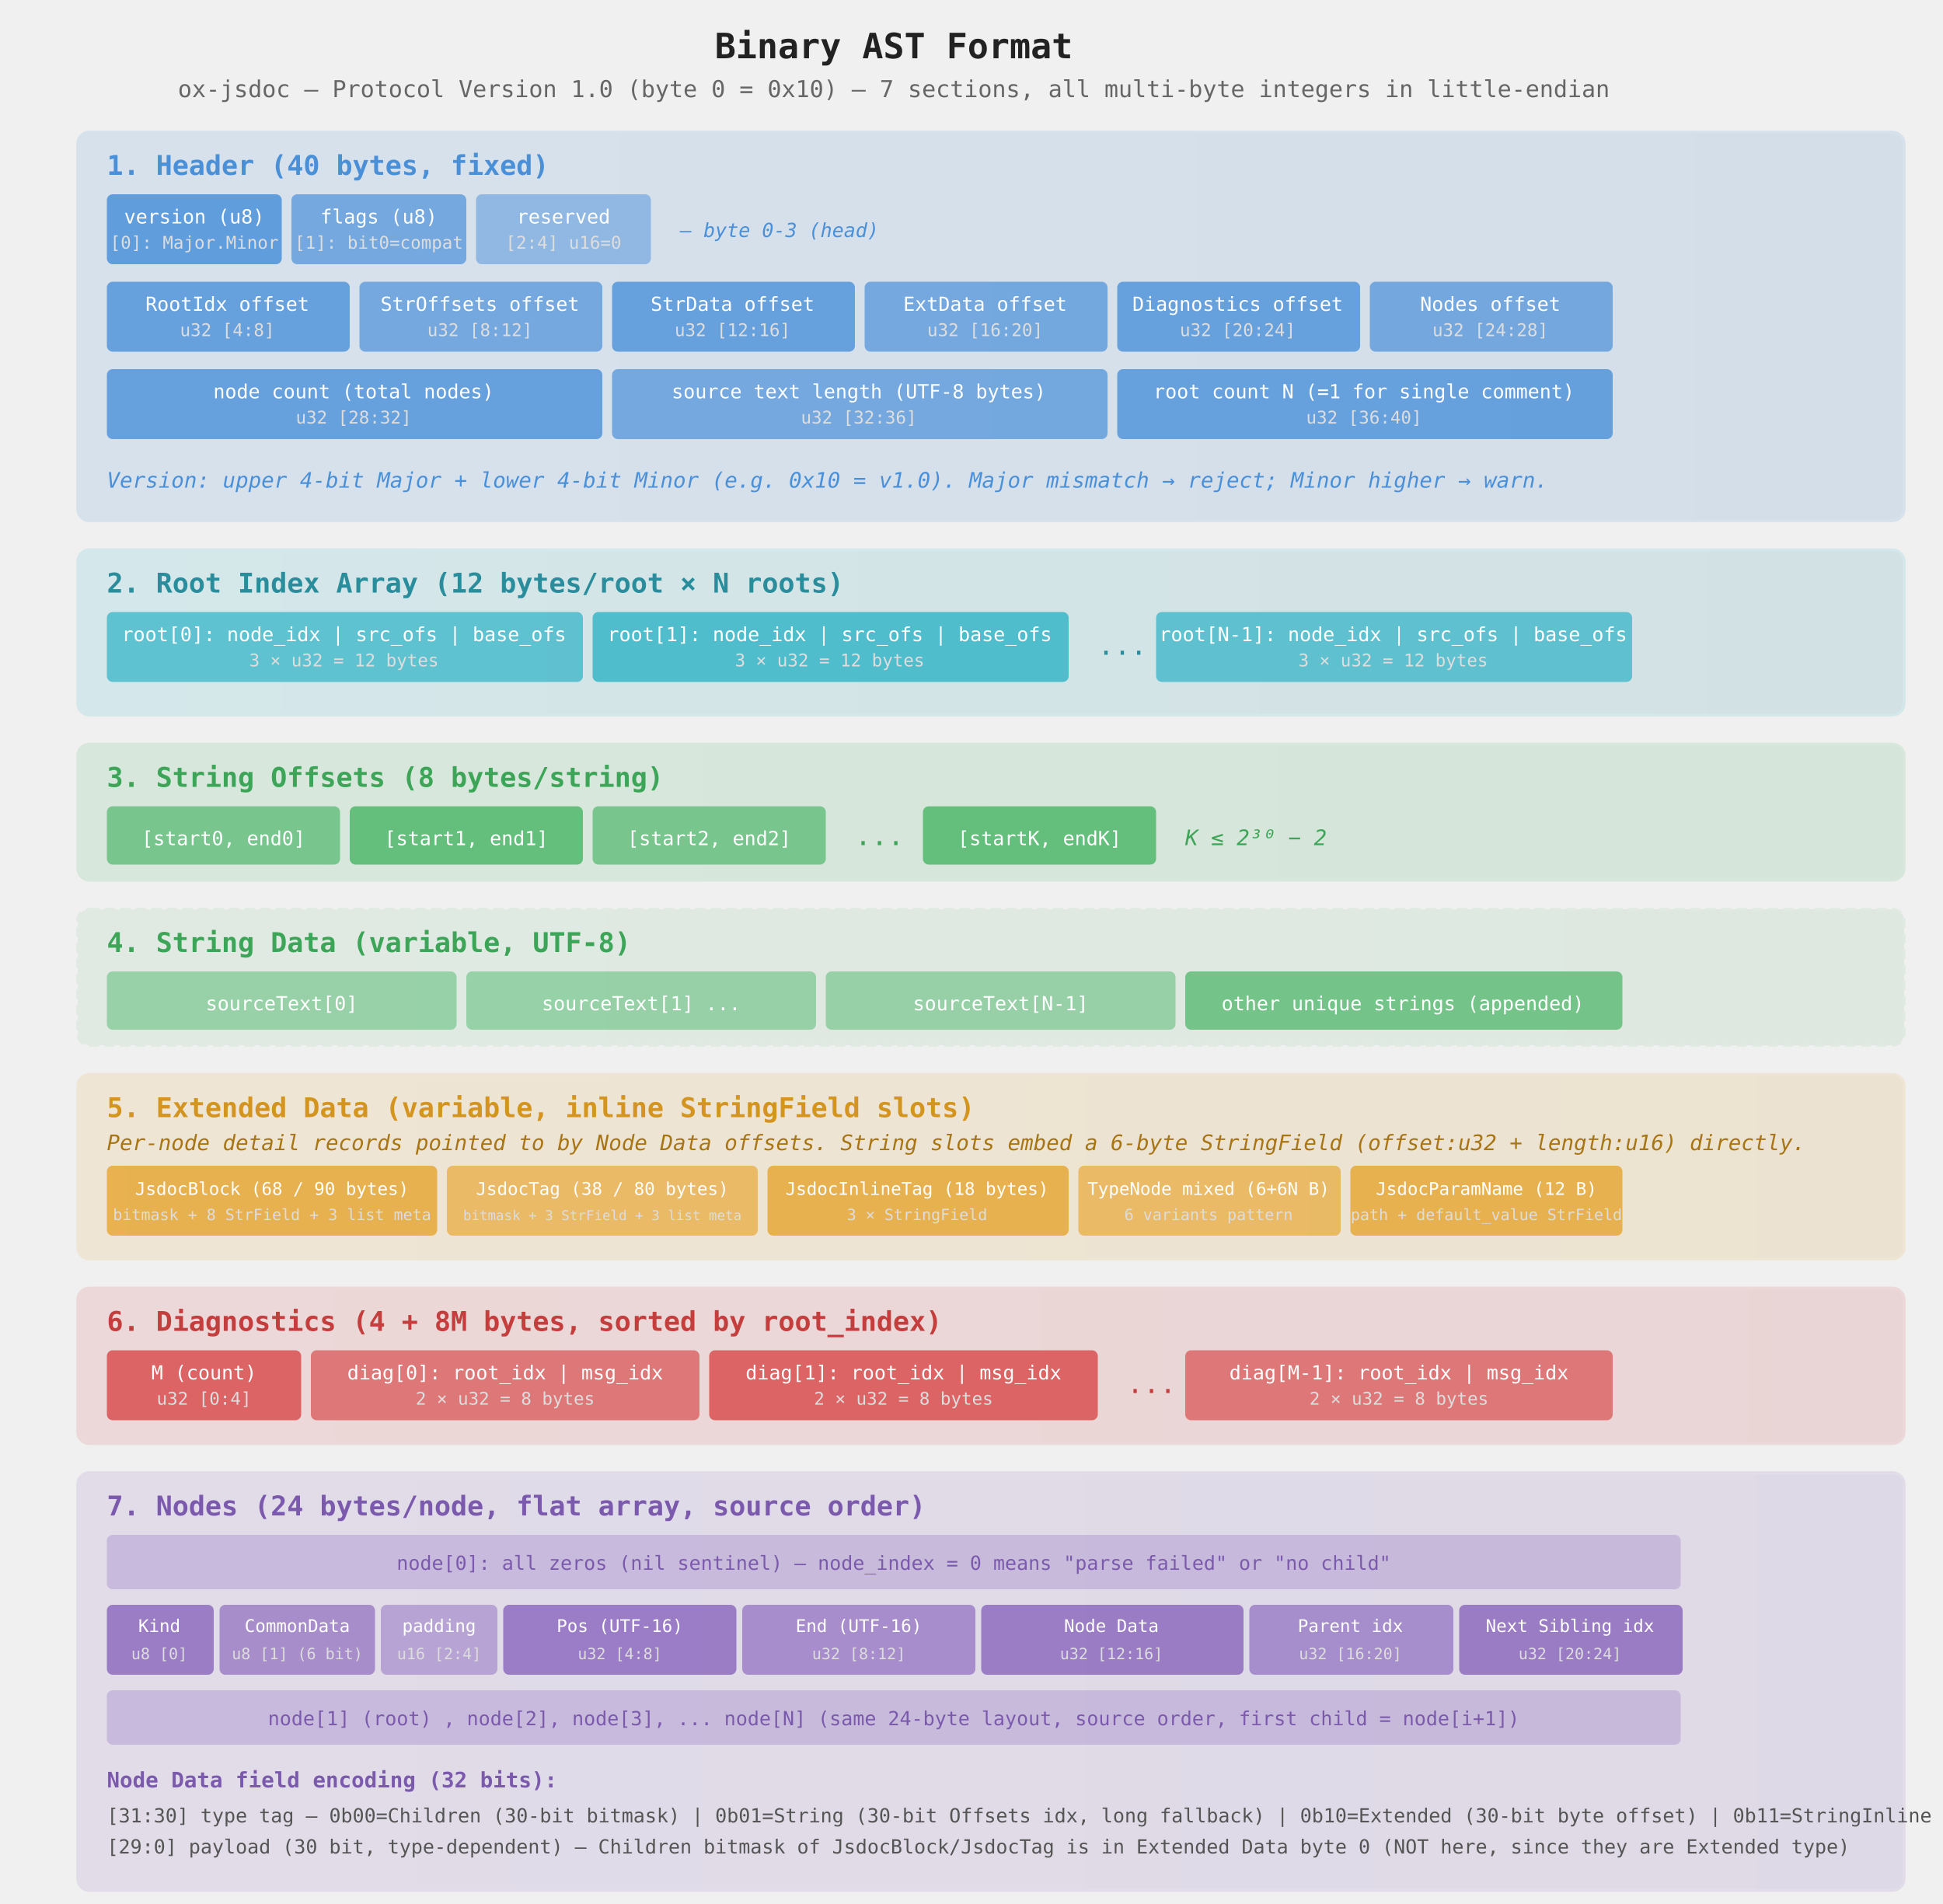
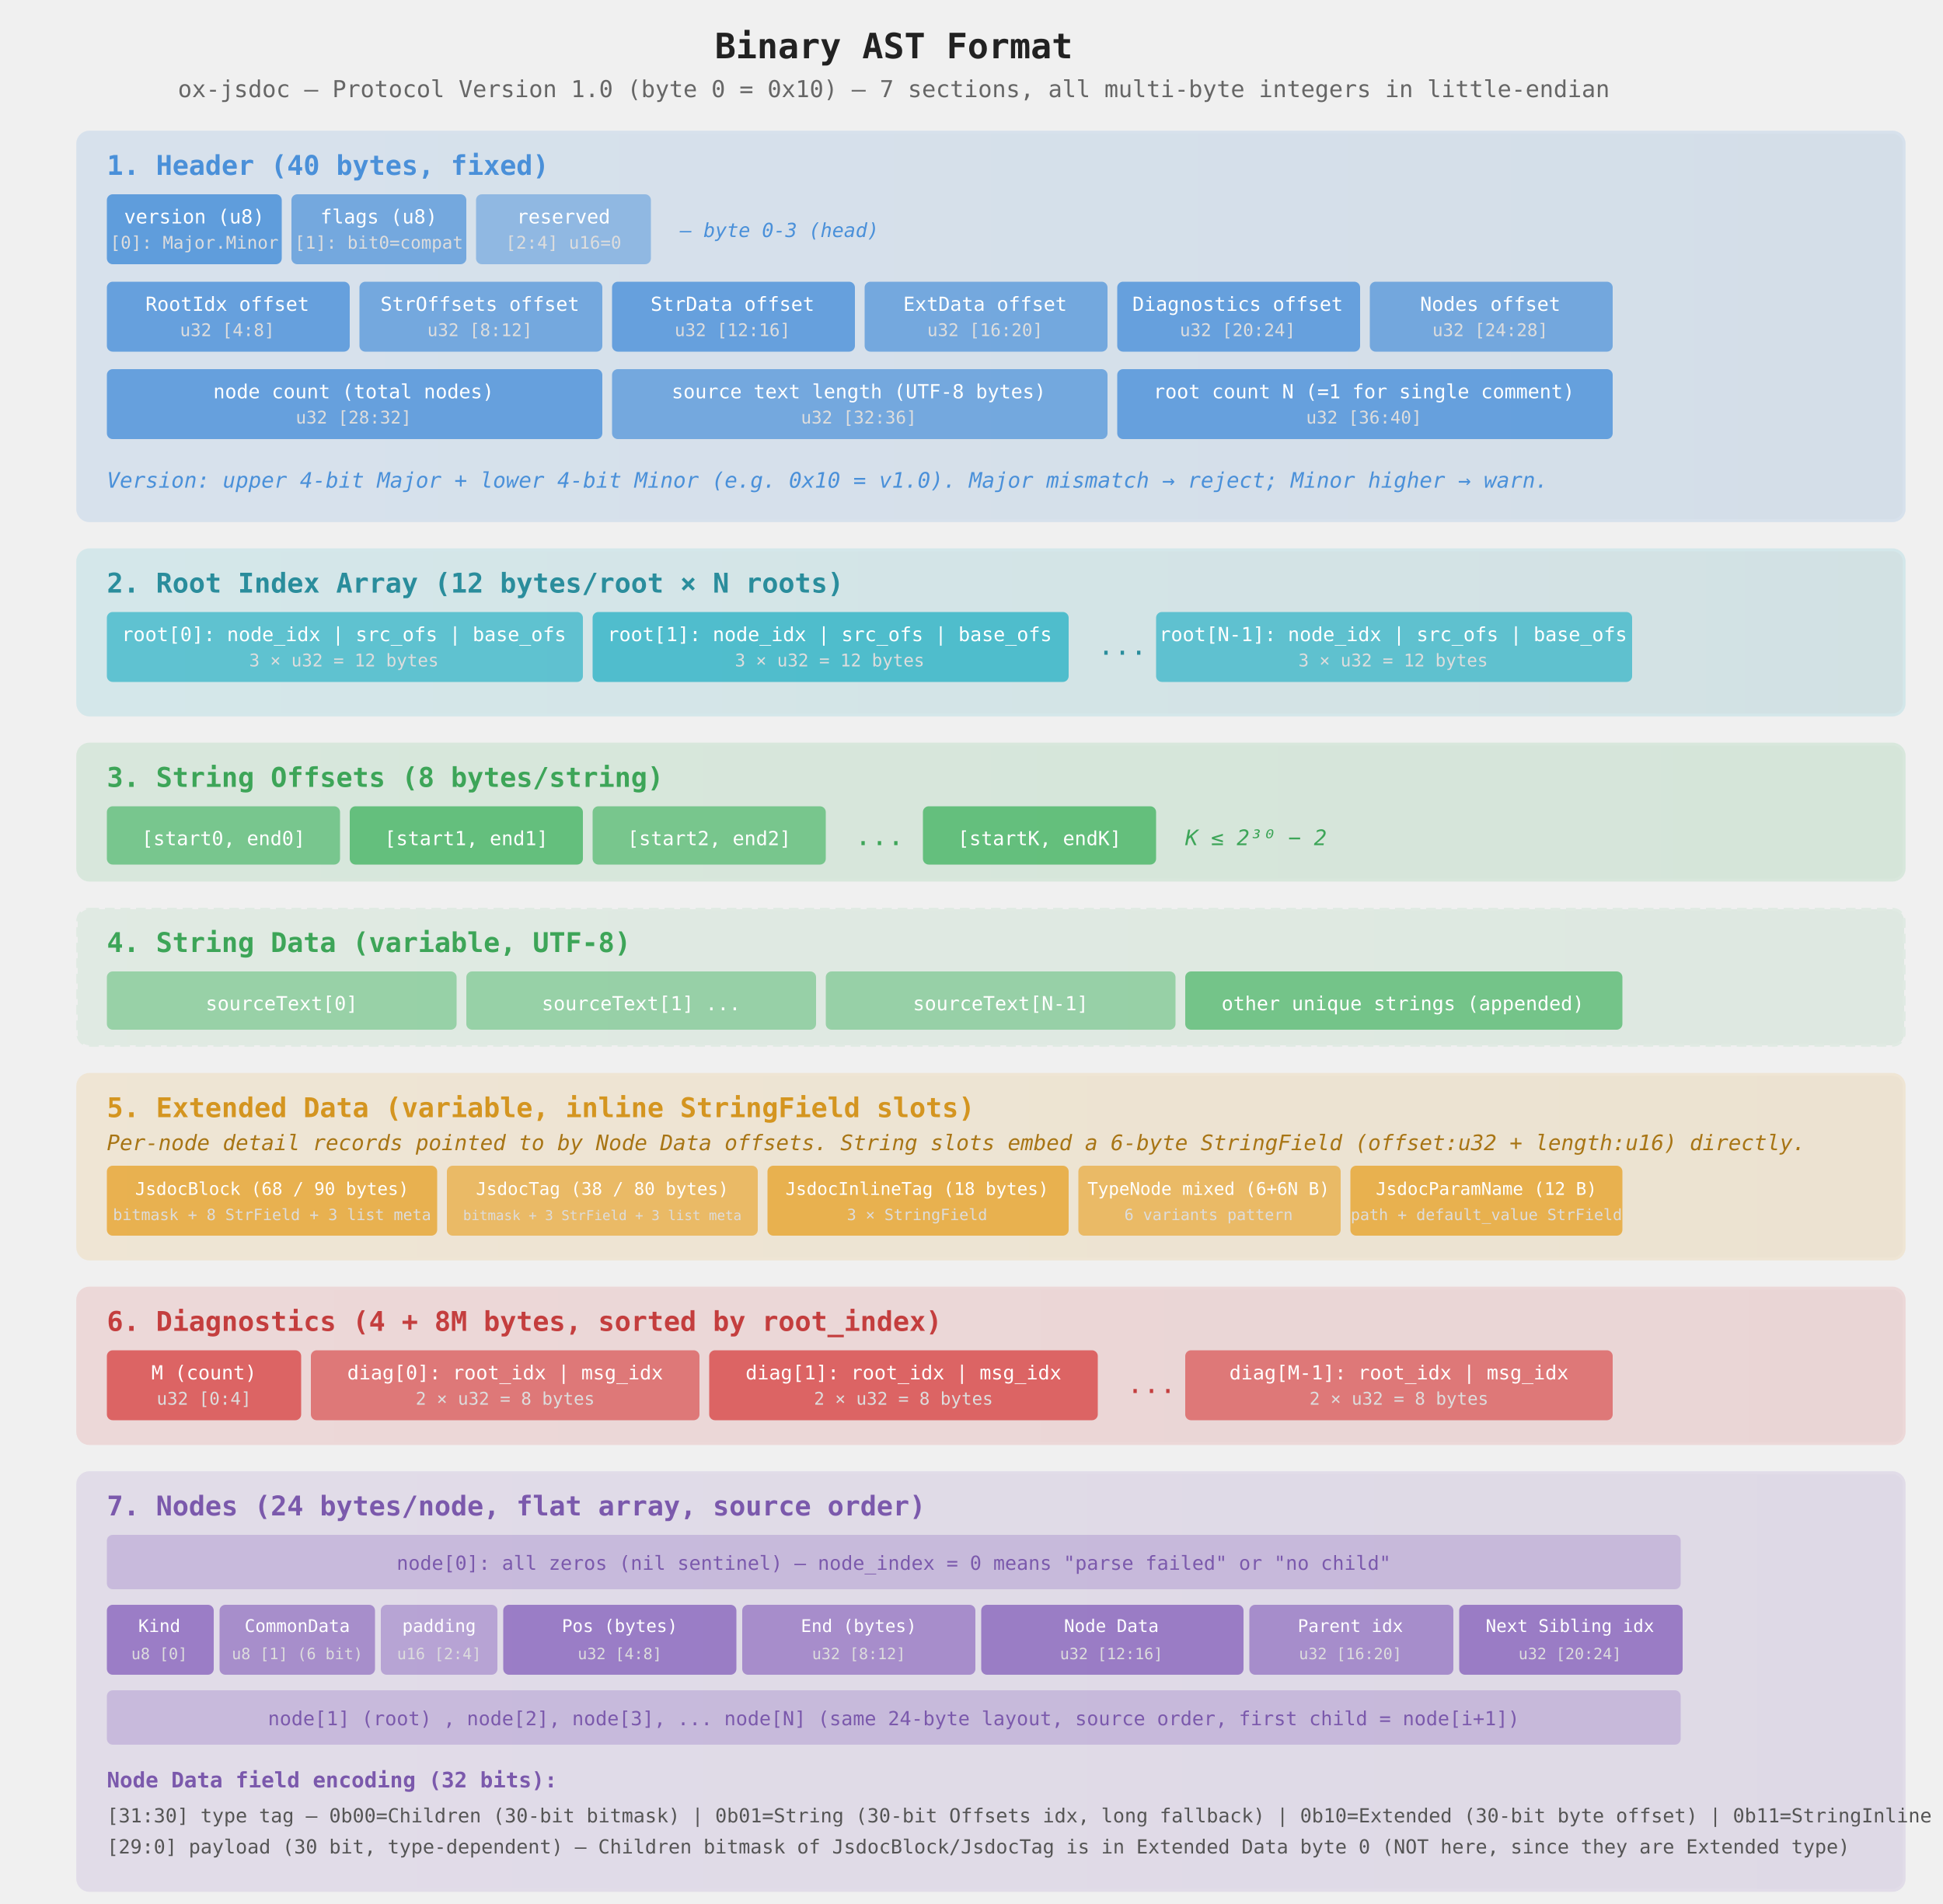
<svg xmlns="http://www.w3.org/2000/svg" viewBox="0 0 1000 980" font-family="monospace" font-size="13">
  <defs>
    <linearGradient id="hdr" x1="0" y1="0" x2="1" y2="0">
      <stop offset="0%" stop-color="#4a90d9" />
      <stop offset="100%" stop-color="#357abd" />
    </linearGradient>
    <linearGradient id="rid" x1="0" y1="0" x2="1" y2="0">
      <stop offset="0%" stop-color="#38b6c8" />
      <stop offset="100%" stop-color="#2a8d9c" />
    </linearGradient>
    <linearGradient id="str" x1="0" y1="0" x2="1" y2="0">
      <stop offset="0%" stop-color="#50b86c" />
      <stop offset="100%" stop-color="#3da558" />
    </linearGradient>
    <linearGradient id="ext" x1="0" y1="0" x2="1" y2="0">
      <stop offset="0%" stop-color="#e8a838" />
      <stop offset="100%" stop-color="#d49520" />
    </linearGradient>
    <linearGradient id="diag" x1="0" y1="0" x2="1" y2="0">
      <stop offset="0%" stop-color="#d95050" />
      <stop offset="100%" stop-color="#c43e3e" />
    </linearGradient>
    <linearGradient id="nd" x1="0" y1="0" x2="1" y2="0">
      <stop offset="0%" stop-color="#8e6cbf" />
      <stop offset="100%" stop-color="#7b59ac" />
    </linearGradient>
  </defs>
  <text x="460" y="30" text-anchor="middle" font-size="18" font-weight="bold" fill="#222">Binary AST Format</text>
  <text x="460" y="50" text-anchor="middle" font-size="12" fill="#666">ox-jsdoc — Protocol Version 1.0 (byte 0 = 0x10) — 7 sections, all multi-byte integers in little-endian</text>
  <rect x="40" y="68" width="940" height="200" rx="6" fill="url(#hdr)" opacity="0.15" stroke="#4a90d9" stroke-width="1.5" />
  <text x="55" y="90" font-weight="bold" fill="#4a90d9" font-size="14">1. Header (40 bytes, fixed)</text>
  <g transform="translate(55, 100)">
    <rect width="90" height="36" rx="3" fill="#4a90d9" opacity="0.85" />
    <text x="45" y="15" text-anchor="middle" fill="#fff" font-size="10">version (u8)</text>
    <text x="45" y="28" text-anchor="middle" fill="#ddd" font-size="9">[0]: Major.Minor</text>
    <rect x="95" width="90" height="36" rx="3" fill="#4a90d9" opacity="0.7" />
    <text x="140" y="15" text-anchor="middle" fill="#fff" font-size="10">flags (u8)</text>
    <text x="140" y="28" text-anchor="middle" fill="#ddd" font-size="9">[1]: bit0=compat</text>
    <rect x="190" width="90" height="36" rx="3" fill="#4a90d9" opacity="0.5" />
    <text x="235" y="15" text-anchor="middle" fill="#fff" font-size="10">reserved</text>
    <text x="235" y="28" text-anchor="middle" fill="#ddd" font-size="9">[2:4] u16=0</text>
    <text x="295" y="22" fill="#4a90d9" font-size="10" font-style="italic">— byte 0-3 (head)</text>
  </g>
  <g transform="translate(55, 145)">
    <rect width="125" height="36" rx="3" fill="#4a90d9" opacity="0.8" />
    <text x="62" y="15" text-anchor="middle" fill="#fff" font-size="10">RootIdx offset</text>
    <text x="62" y="28" text-anchor="middle" fill="#ddd" font-size="9">u32 [4:8]</text>
    <rect x="130" width="125" height="36" rx="3" fill="#4a90d9" opacity="0.7" />
    <text x="192" y="15" text-anchor="middle" fill="#fff" font-size="10">StrOffsets offset</text>
    <text x="192" y="28" text-anchor="middle" fill="#ddd" font-size="9">u32 [8:12]</text>
    <rect x="260" width="125" height="36" rx="3" fill="#4a90d9" opacity="0.8" />
    <text x="322" y="15" text-anchor="middle" fill="#fff" font-size="10">StrData offset</text>
    <text x="322" y="28" text-anchor="middle" fill="#ddd" font-size="9">u32 [12:16]</text>
    <rect x="390" width="125" height="36" rx="3" fill="#4a90d9" opacity="0.7" />
    <text x="452" y="15" text-anchor="middle" fill="#fff" font-size="10">ExtData offset</text>
    <text x="452" y="28" text-anchor="middle" fill="#ddd" font-size="9">u32 [16:20]</text>
    <rect x="520" width="125" height="36" rx="3" fill="#4a90d9" opacity="0.8" />
    <text x="582" y="15" text-anchor="middle" fill="#fff" font-size="10">Diagnostics offset</text>
    <text x="582" y="28" text-anchor="middle" fill="#ddd" font-size="9">u32 [20:24]</text>
    <rect x="650" width="125" height="36" rx="3" fill="#4a90d9" opacity="0.7" />
    <text x="712" y="15" text-anchor="middle" fill="#fff" font-size="10">Nodes offset</text>
    <text x="712" y="28" text-anchor="middle" fill="#ddd" font-size="9">u32 [24:28]</text>
  </g>
  <g transform="translate(55, 190)">
    <rect width="255" height="36" rx="3" fill="#4a90d9" opacity="0.8" />
    <text x="127" y="15" text-anchor="middle" fill="#fff" font-size="10">node count (total nodes)</text>
    <text x="127" y="28" text-anchor="middle" fill="#ddd" font-size="9">u32 [28:32]</text>
    <rect x="260" width="255" height="36" rx="3" fill="#4a90d9" opacity="0.7" />
    <text x="387" y="15" text-anchor="middle" fill="#fff" font-size="10">source text length (UTF-8 bytes)</text>
    <text x="387" y="28" text-anchor="middle" fill="#ddd" font-size="9">u32 [32:36]</text>
    <rect x="520" width="255" height="36" rx="3" fill="#4a90d9" opacity="0.8" />
    <text x="647" y="15" text-anchor="middle" fill="#fff" font-size="10">root count N (=1 for single comment)</text>
    <text x="647" y="28" text-anchor="middle" fill="#ddd" font-size="9">u32 [36:40]</text>
  </g>
  <text x="55" y="251" fill="#4a90d9" font-size="11" font-style="italic">Version: upper 4-bit Major + lower 4-bit Minor (e.g. 0x10 = v1.0). Major mismatch → reject; Minor higher → warn.</text>
  <rect x="40" y="283" width="940" height="85" rx="6" fill="url(#rid)" opacity="0.15" stroke="#38b6c8" stroke-width="1.5" />
  <text x="55" y="305" font-weight="bold" fill="#2a8d9c" font-size="14">2. Root Index Array (12 bytes/root × N roots)</text>
  <g transform="translate(55, 315)">
    <rect width="245" height="36" rx="3" fill="#38b6c8" opacity="0.75" />
    <text x="122" y="15" text-anchor="middle" fill="#fff" font-size="10">root[0]: node_idx | src_ofs | base_ofs</text>
    <text x="122" y="28" text-anchor="middle" fill="#ddd" font-size="9">3 × u32 = 12 bytes</text>
    <rect x="250" width="245" height="36" rx="3" fill="#38b6c8" opacity="0.85" />
    <text x="372" y="15" text-anchor="middle" fill="#fff" font-size="10">root[1]: node_idx | src_ofs | base_ofs</text>
    <text x="372" y="28" text-anchor="middle" fill="#ddd" font-size="9">3 × u32 = 12 bytes</text>
    <text x="510" y="22" fill="#2a8d9c" font-size="14"> ...</text>
    <rect x="540" width="245" height="36" rx="3" fill="#38b6c8" opacity="0.75" />
    <text x="662" y="15" text-anchor="middle" fill="#fff" font-size="10">root[N-1]: node_idx | src_ofs | base_ofs</text>
    <text x="662" y="28" text-anchor="middle" fill="#ddd" font-size="9">3 × u32 = 12 bytes</text>
  </g>
  <rect x="40" y="383" width="940" height="70" rx="6" fill="url(#str)" opacity="0.15" stroke="#50b86c" stroke-width="1.5" />
  <text x="55" y="405" font-weight="bold" fill="#3da558" font-size="14">3. String Offsets (8 bytes/string)</text>
  <g transform="translate(55, 415)">
    <rect width="120" height="30" rx="3" fill="#50b86c" opacity="0.7" />
    <text x="60" y="20" text-anchor="middle" fill="#fff" font-size="10">[start0, end0]</text>
    <rect x="125" width="120" height="30" rx="3" fill="#50b86c" opacity="0.85" />
    <text x="185" y="20" text-anchor="middle" fill="#fff" font-size="10">[start1, end1]</text>
    <rect x="250" width="120" height="30" rx="3" fill="#50b86c" opacity="0.7" />
    <text x="310" y="20" text-anchor="middle" fill="#fff" font-size="10">[start2, end2]</text>
    <text x="385" y="20" fill="#3da558" font-size="14"> ...</text>
    <rect x="420" width="120" height="30" rx="3" fill="#50b86c" opacity="0.85" />
    <text x="480" y="20" text-anchor="middle" fill="#fff" font-size="10">[startK, endK]</text>
    <text x="555" y="20" fill="#3da558" font-size="11" font-style="italic">K ≤ 2³⁰ − 2</text>
  </g>
  <rect x="40" y="468" width="940" height="70" rx="6" fill="url(#str)" opacity="0.1" stroke="#50b86c" stroke-width="1.5" stroke-dasharray="5,3" />
  <text x="55" y="490" font-weight="bold" fill="#3da558" font-size="14">4. String Data (variable, UTF-8)</text>
  <g transform="translate(55, 500)">
    <rect width="180" height="30" rx="3" fill="#50b86c" opacity="0.5" />
    <text x="90" y="20" text-anchor="middle" fill="#fff" font-size="10">sourceText[0]</text>
    <rect x="185" width="180" height="30" rx="3" fill="#50b86c" opacity="0.5" />
    <text x="275" y="20" text-anchor="middle" fill="#fff" font-size="10">sourceText[1] ...</text>
    <rect x="370" width="180" height="30" rx="3" fill="#50b86c" opacity="0.5" />
    <text x="460" y="20" text-anchor="middle" fill="#fff" font-size="10">sourceText[N-1]</text>
    <rect x="555" width="225" height="30" rx="3" fill="#50b86c" opacity="0.75" />
    <text x="667" y="20" text-anchor="middle" fill="#fff" font-size="10">other unique strings (appended)</text>
  </g>
  <rect x="40" y="553" width="940" height="95" rx="6" fill="url(#ext)" opacity="0.15" stroke="#e8a838" stroke-width="1.5" />
  <text x="55" y="575" font-weight="bold" fill="#d49520" font-size="14">5. Extended Data (variable, inline StringField slots)</text>
  <text x="55" y="592" fill="#a87515" font-size="11" font-style="italic">Per-node detail records pointed to by Node Data offsets. String slots embed a 6-byte StringField (offset:u32 + length:u16) directly.</text>
  <g transform="translate(55, 600)">
    <rect width="170" height="36" rx="3" fill="#e8a838" opacity="0.85" />
    <text x="85" y="15" text-anchor="middle" fill="#fff" font-size="9">JsdocBlock (68 / 90 bytes)</text>
    <text x="85" y="28" text-anchor="middle" fill="#ddd" font-size="8">bitmask + 8 StrField + 3 list meta</text>
    <rect x="175" width="160" height="36" rx="3" fill="#e8a838" opacity="0.7" />
    <text x="255" y="15" text-anchor="middle" fill="#fff" font-size="9">JsdocTag (38 / 80 bytes)</text>
    <text x="255" y="28" text-anchor="middle" fill="#ddd" font-size="7">bitmask + 3 StrField + 3 list meta</text>
    <rect x="340" width="155" height="36" rx="3" fill="#e8a838" opacity="0.85" />
    <text x="417" y="15" text-anchor="middle" fill="#fff" font-size="9">JsdocInlineTag (18 bytes)</text>
    <text x="417" y="28" text-anchor="middle" fill="#ddd" font-size="8">3 × StringField</text>
    <rect x="500" width="135" height="36" rx="3" fill="#e8a838" opacity="0.7" />
    <text x="567" y="15" text-anchor="middle" fill="#fff" font-size="9">TypeNode mixed (6+6N B)</text>
    <text x="567" y="28" text-anchor="middle" fill="#ddd" font-size="8">6 variants pattern</text>
    <rect x="640" width="140" height="36" rx="3" fill="#e8a838" opacity="0.85" />
    <text x="710" y="15" text-anchor="middle" fill="#fff" font-size="9">JsdocParamName (12 B)</text>
    <text x="710" y="28" text-anchor="middle" fill="#ddd" font-size="8">path + default_value StrField</text>
  </g>
  <rect x="40" y="663" width="940" height="80" rx="6" fill="url(#diag)" opacity="0.15" stroke="#d95050" stroke-width="1.5" />
  <text x="55" y="685" font-weight="bold" fill="#c43e3e" font-size="14">6. Diagnostics (4 + 8M bytes, sorted by root_index)</text>
  <g transform="translate(55, 695)">
    <rect width="100" height="36" rx="3" fill="#d95050" opacity="0.85" />
    <text x="50" y="15" text-anchor="middle" fill="#fff" font-size="10">M (count)</text>
    <text x="50" y="28" text-anchor="middle" fill="#ddd" font-size="9">u32 [0:4]</text>
    <rect x="105" width="200" height="36" rx="3" fill="#d95050" opacity="0.7" />
    <text x="205" y="15" text-anchor="middle" fill="#fff" font-size="10">diag[0]: root_idx | msg_idx</text>
    <text x="205" y="28" text-anchor="middle" fill="#ddd" font-size="9">2 × u32 = 8 bytes</text>
    <rect x="310" width="200" height="36" rx="3" fill="#d95050" opacity="0.85" />
    <text x="410" y="15" text-anchor="middle" fill="#fff" font-size="10">diag[1]: root_idx | msg_idx</text>
    <text x="410" y="28" text-anchor="middle" fill="#ddd" font-size="9">2 × u32 = 8 bytes</text>
    <text x="525" y="22" fill="#c43e3e" font-size="14"> ...</text>
    <rect x="555" width="220" height="36" rx="3" fill="#d95050" opacity="0.7" />
    <text x="665" y="15" text-anchor="middle" fill="#fff" font-size="10">diag[M-1]: root_idx | msg_idx</text>
    <text x="665" y="28" text-anchor="middle" fill="#ddd" font-size="9">2 × u32 = 8 bytes</text>
  </g>
  <rect x="40" y="758" width="940" height="215" rx="6" fill="url(#nd)" opacity="0.15" stroke="#8e6cbf" stroke-width="1.5" />
  <text x="55" y="780" font-weight="bold" fill="#7b59ac" font-size="14">7. Nodes (24 bytes/node, flat array, source order)</text>
  <g transform="translate(55, 790)">
    <rect width="810" height="28" rx="3" fill="#8e6cbf" opacity="0.3" />
    <text x="405" y="18" text-anchor="middle" fill="#7b59ac" font-size="10">node[0]: all zeros (nil sentinel) — node_index = 0 means "parse failed" or "no child"</text>
  </g>
  <g transform="translate(55, 826)">
    <rect width="55" height="36" rx="3" fill="#8e6cbf" opacity="0.85" />
    <text x="27" y="14" text-anchor="middle" fill="#fff" font-size="9">Kind</text>
    <text x="27" y="28" text-anchor="middle" fill="#ddd" font-size="8">u8 [0]</text>
    <rect x="58" width="80" height="36" rx="3" fill="#8e6cbf" opacity="0.7" />
    <text x="98" y="14" text-anchor="middle" fill="#fff" font-size="9">CommonData</text>
    <text x="98" y="28" text-anchor="middle" fill="#ddd" font-size="8">u8 [1] (6 bit)</text>
    <rect x="141" width="60" height="36" rx="3" fill="#8e6cbf" opacity="0.5" />
    <text x="171" y="14" text-anchor="middle" fill="#fff" font-size="9">padding</text>
    <text x="171" y="28" text-anchor="middle" fill="#ddd" font-size="8">u16 [2:4]</text>
    <rect x="204" width="120" height="36" rx="3" fill="#8e6cbf" opacity="0.85" />
-     <text x="264" y="14" text-anchor="middle" fill="#fff" font-size="9">Pos (UTF-16)</text>
+     <text x="264" y="14" text-anchor="middle" fill="#fff" font-size="9">Pos (bytes)</text>
    <text x="264" y="28" text-anchor="middle" fill="#ddd" font-size="8">u32 [4:8]</text>
    <rect x="327" width="120" height="36" rx="3" fill="#8e6cbf" opacity="0.7" />
-     <text x="387" y="14" text-anchor="middle" fill="#fff" font-size="9">End (UTF-16)</text>
+     <text x="387" y="14" text-anchor="middle" fill="#fff" font-size="9">End (bytes)</text>
    <text x="387" y="28" text-anchor="middle" fill="#ddd" font-size="8">u32 [8:12]</text>
    <rect x="450" width="135" height="36" rx="3" fill="#8e6cbf" opacity="0.85" />
    <text x="517" y="14" text-anchor="middle" fill="#fff" font-size="9">Node Data</text>
    <text x="517" y="28" text-anchor="middle" fill="#ddd" font-size="8">u32 [12:16]</text>
    <rect x="588" width="105" height="36" rx="3" fill="#8e6cbf" opacity="0.7" />
    <text x="640" y="14" text-anchor="middle" fill="#fff" font-size="9">Parent idx</text>
    <text x="640" y="28" text-anchor="middle" fill="#ddd" font-size="8">u32 [16:20]</text>
    <rect x="696" width="115" height="36" rx="3" fill="#8e6cbf" opacity="0.85" />
    <text x="753" y="14" text-anchor="middle" fill="#fff" font-size="9">Next Sibling idx</text>
    <text x="753" y="28" text-anchor="middle" fill="#ddd" font-size="8">u32 [20:24]</text>
  </g>
  <g transform="translate(55, 870)">
    <rect width="810" height="28" rx="3" fill="#8e6cbf" opacity="0.3" />
    <text x="405" y="18" text-anchor="middle" fill="#7b59ac" font-size="10">node[1] (root) , node[2], node[3], ... node[N]  (same 24-byte layout, source order, first child = node[i+1])</text>
  </g>
  <g transform="translate(55, 906)">
    <text x="0" y="14" fill="#7b59ac" font-size="11" font-weight="bold">Node Data field encoding (32 bits):</text>
    <text x="0" y="32" fill="#555" font-size="10">[31:30] type tag — 0b00=Children (30-bit bitmask) | 0b01=String (30-bit Offsets idx, long fallback) | 0b10=Extended (30-bit byte offset) | 0b11=StringInline (offset:u22+length:u8, short)</text>
    <text x="0" y="48" fill="#555" font-size="10">[29:0]  payload (30 bit, type-dependent) — Children bitmask of JsdocBlock/JsdocTag is in Extended Data byte 0 (NOT here, since they are Extended type)</text>
  </g>
</svg>
